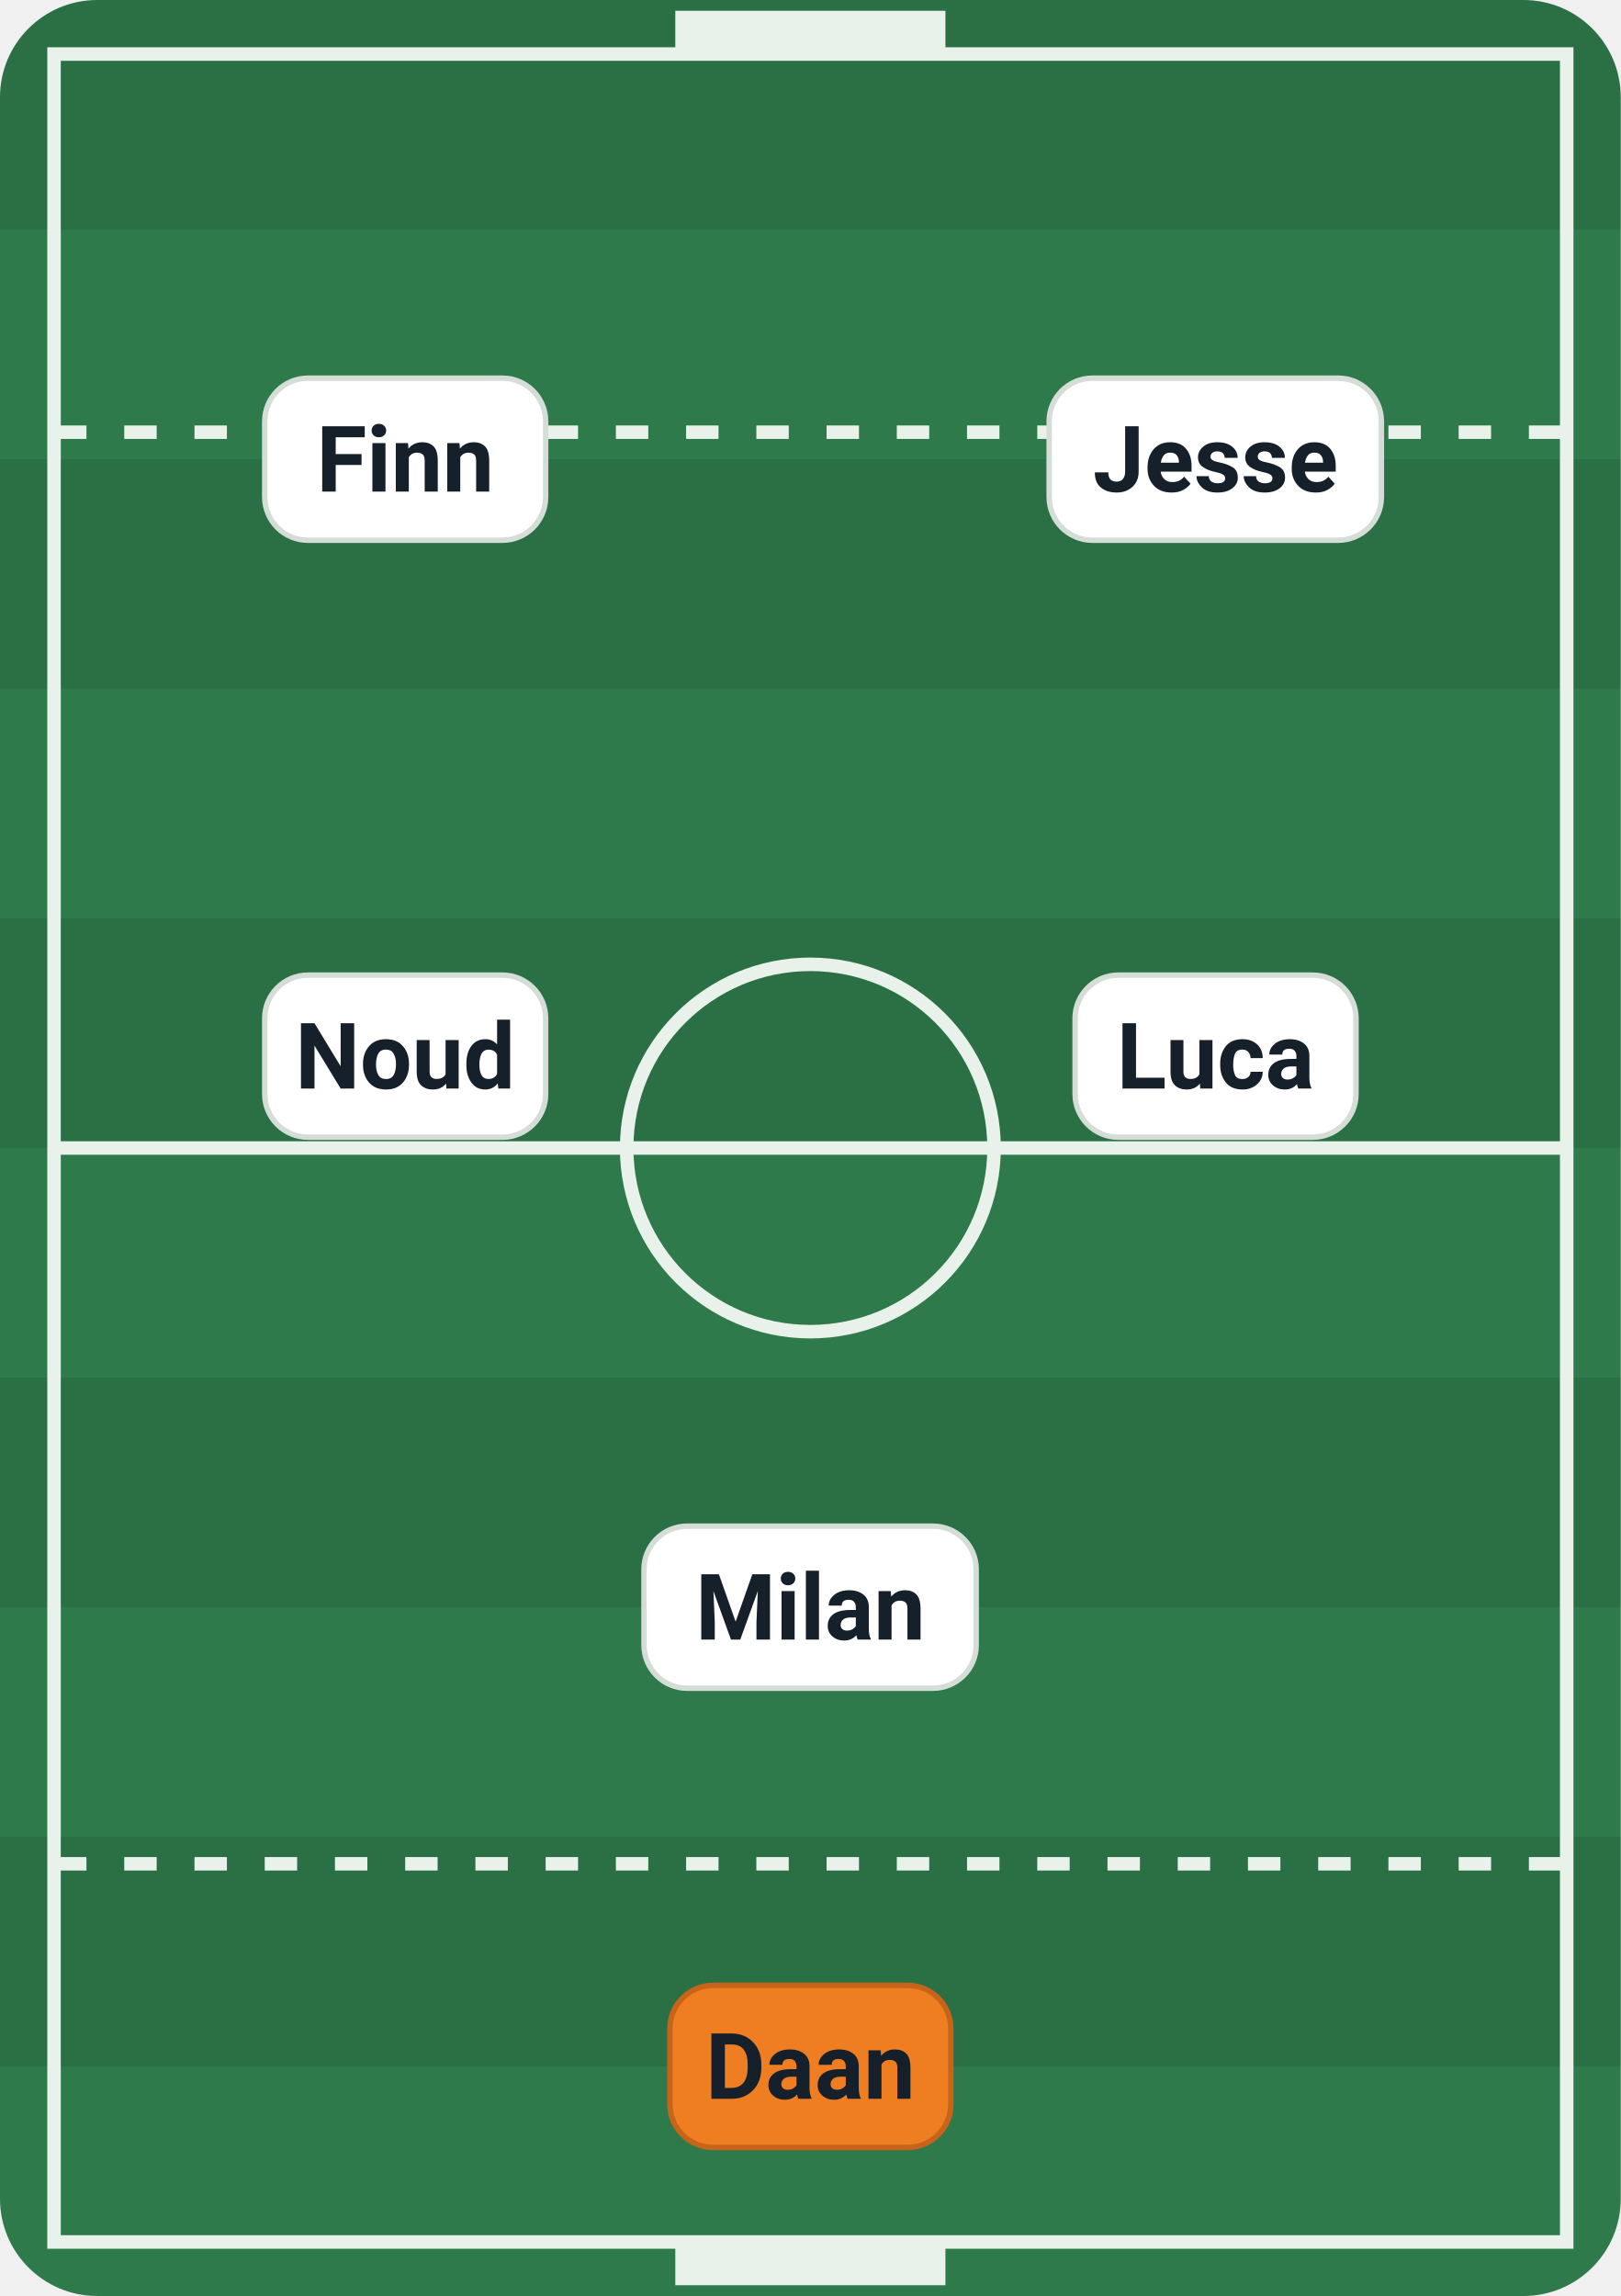
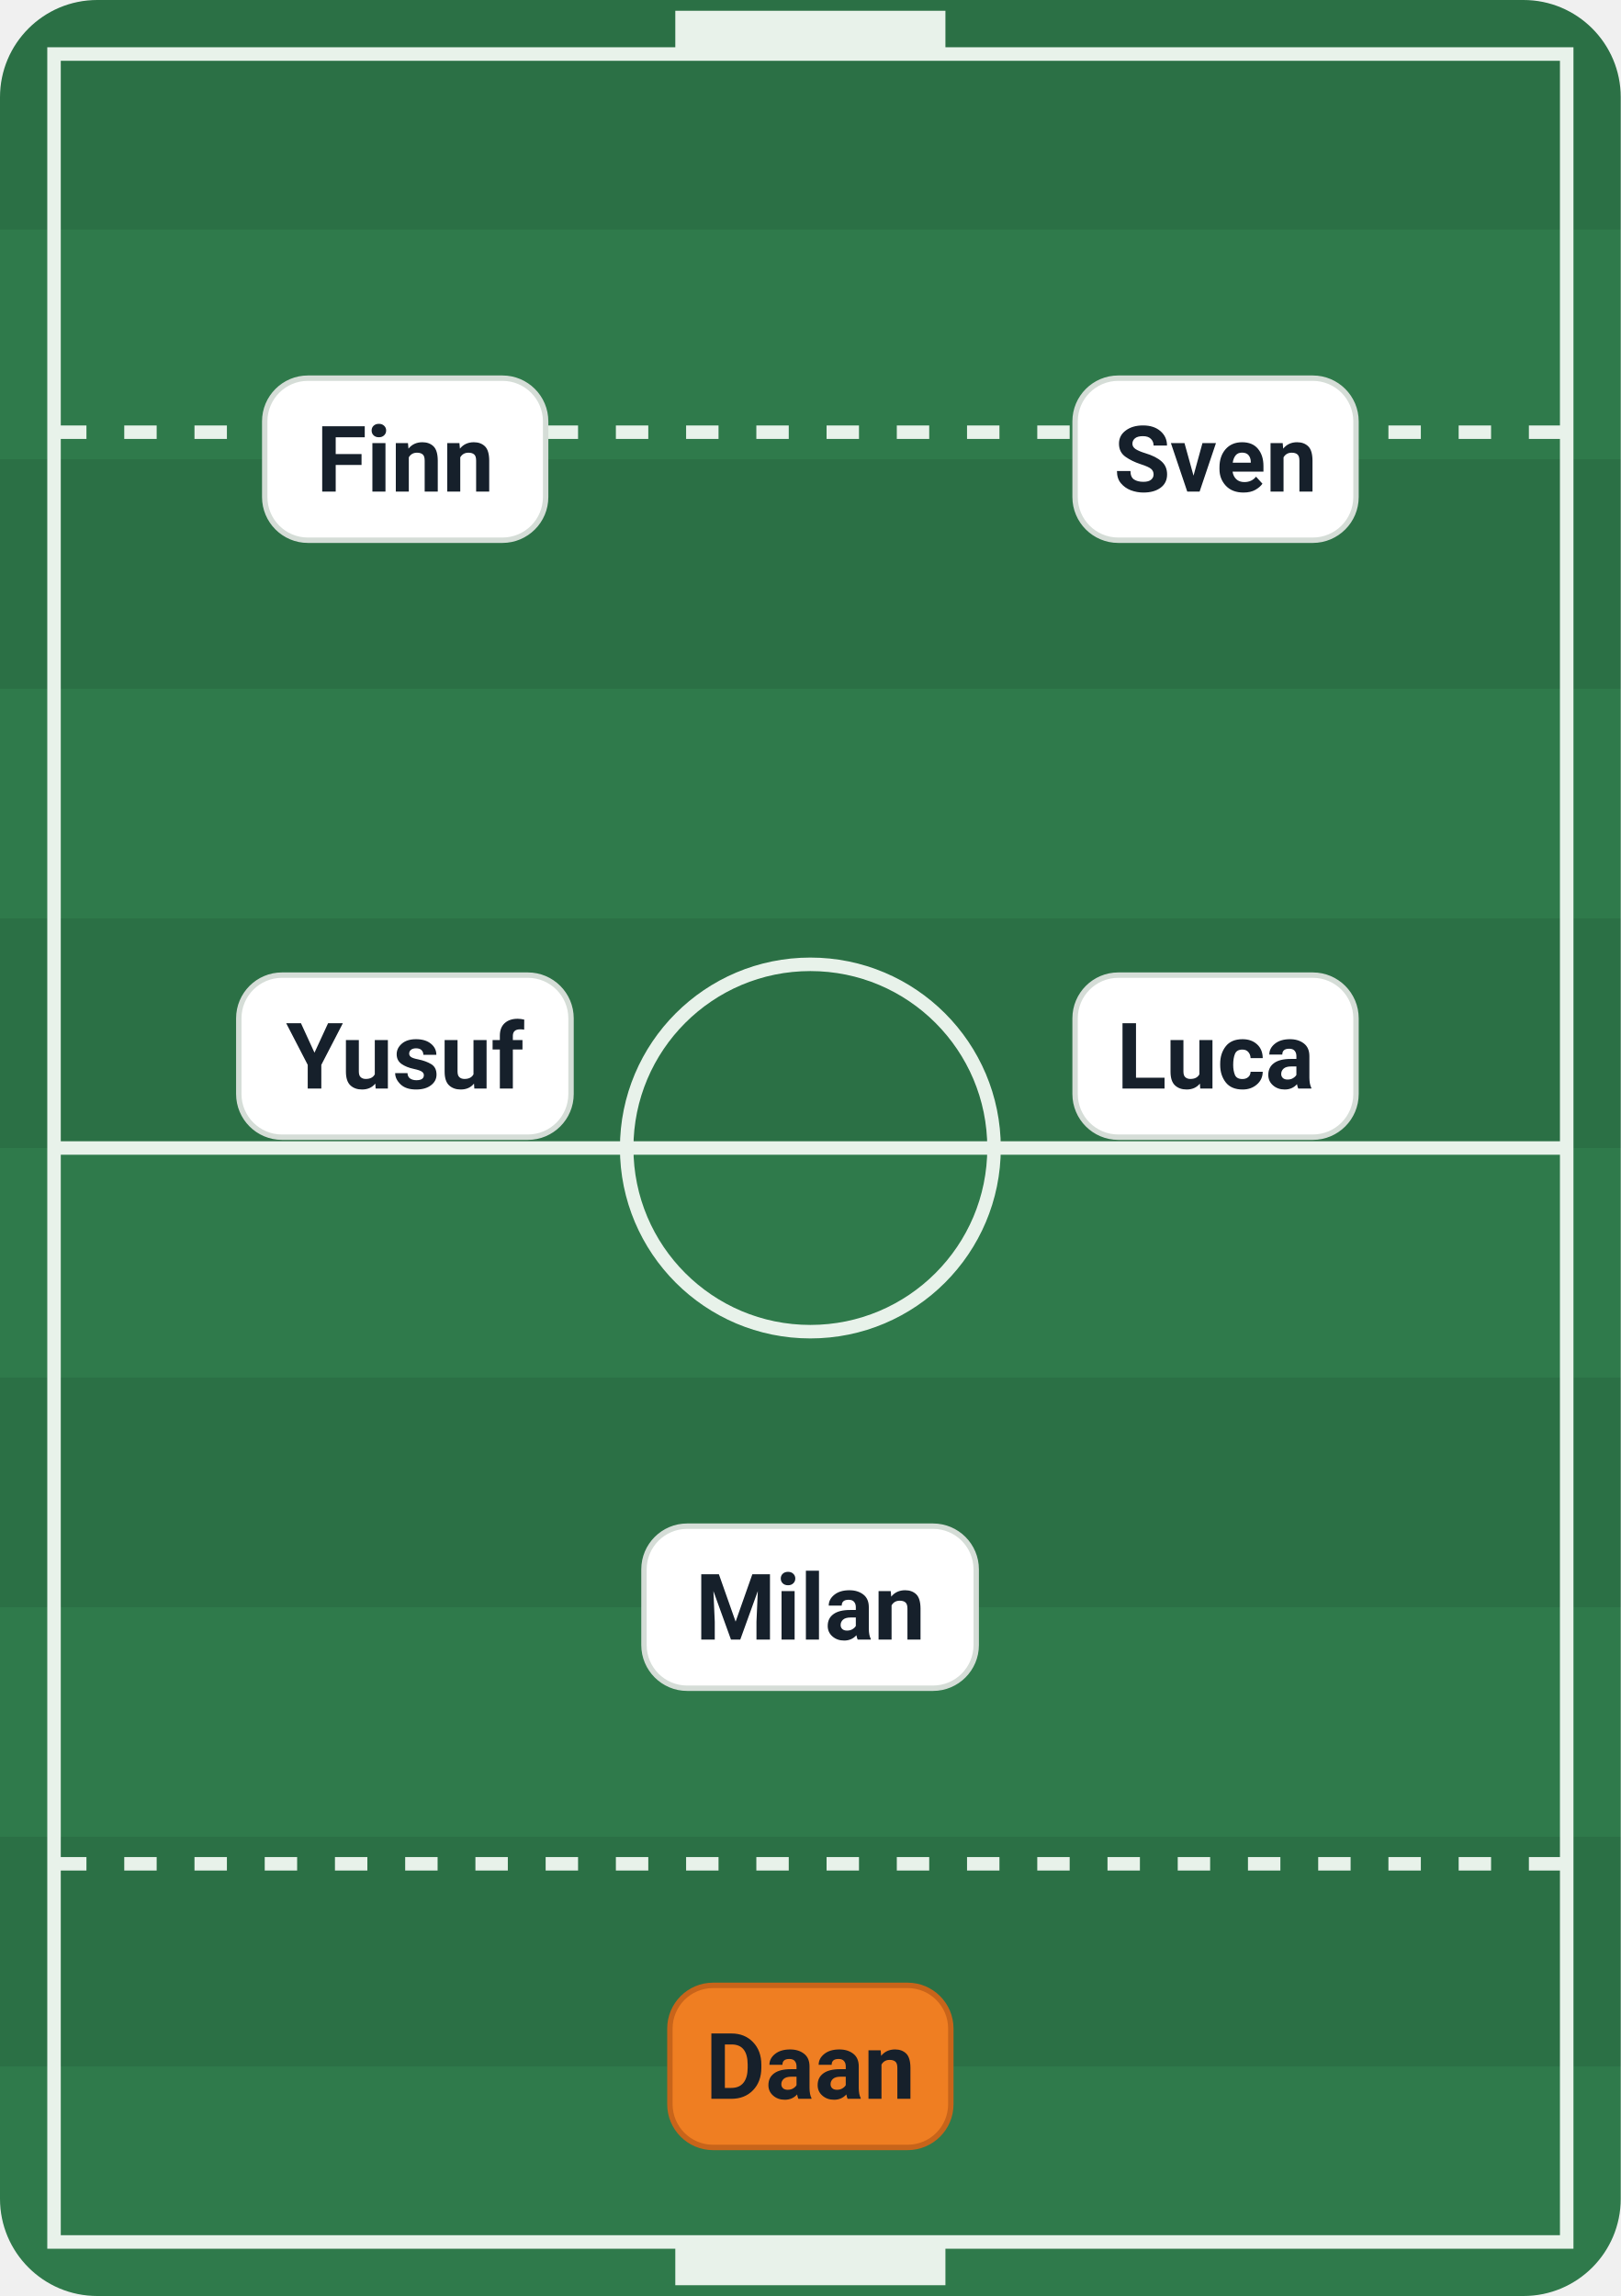
<svg xmlns="http://www.w3.org/2000/svg" viewBox="0 0 300 425" width="300" height="425" role="img" font-family="system-ui, -apple-system, Segoe UI, Roboto, sans-serif">
  <clipPath id="r">
    <rect width="300" height="425" rx="18" />
  </clipPath>
  <g clip-path="url(#r)">
    <rect x="0" y="0.0" width="300" height="42.5" fill="#2B7045" />
    <rect x="0" y="42.5" width="300" height="42.5" fill="#2F7A4B" />
    <rect x="0" y="85.0" width="300" height="42.5" fill="#2B7045" />
    <rect x="0" y="127.5" width="300" height="42.5" fill="#2F7A4B" />
    <rect x="0" y="170.0" width="300" height="42.5" fill="#2B7045" />
    <rect x="0" y="212.5" width="300" height="42.5" fill="#2F7A4B" />
    <rect x="0" y="255.0" width="300" height="42.5" fill="#2B7045" />
    <rect x="0" y="297.5" width="300" height="42.5" fill="#2F7A4B" />
    <rect x="0" y="340.0" width="300" height="42.5" fill="#2B7045" />
    <rect x="0" y="382.5" width="300" height="42.5" fill="#2F7A4B" />
    <rect x="10" y="10" width="280" height="405" fill="none" stroke="#E8F2EA" stroke-width="2.5" />
    <line x1="10" y1="212.5" x2="290" y2="212.5" fill="none" stroke="#E8F2EA" stroke-width="2.5" />
    <circle cx="150.0" cy="212.5" r="34" fill="none" stroke="#E8F2EA" stroke-width="2.5" />
    <line x1="10" y1="80.0" x2="290" y2="80.0" fill="none" stroke="#E8F2EA" stroke-width="2.5" stroke-dasharray="6 7" />
    <line x1="10" y1="345.0" x2="290" y2="345.0" fill="none" stroke="#E8F2EA" stroke-width="2.5" stroke-dasharray="6 7" />
    <rect x="125.0" y="2" width="50.0" height="8" fill="#E8F2EA" />
    <rect x="125.0" y="415" width="50.0" height="8" fill="#E8F2EA" />
  </g>
  <rect x="124.0" y="367.5" width="52.0" height="30" rx="8" fill="#EF7E22" stroke="#C8641A" />
  <text x="150.0" y="388.5" text-anchor="middle" font-size="17" font-weight="700" fill="#16202B">Daan</text>
  <rect x="119.2" y="282.5" width="61.5" height="30" rx="8" fill="#FFFFFF" stroke="#D5DDD7" />
  <text x="150.0" y="303.5" text-anchor="middle" font-size="17" font-weight="700" fill="#16202B">Milan</text>
-   <rect x="49.0" y="180.5" width="52.0" height="30" rx="8" fill="#FFFFFF" stroke="#D5DDD7" />
-   <text x="75.0" y="201.5" text-anchor="middle" font-size="17" font-weight="700" fill="#16202B">Noud</text>
+   <rect x="44.2" y="180.5" width="61.5" height="30" rx="8" fill="#FFFFFF" stroke="#D5DDD7" />
+   <text x="75.0" y="201.5" text-anchor="middle" font-size="17" font-weight="700" fill="#16202B">Yusuf</text>
  <rect x="199.0" y="180.5" width="52.0" height="30" rx="8" fill="#FFFFFF" stroke="#D5DDD7" />
  <text x="225.0" y="201.5" text-anchor="middle" font-size="17" font-weight="700" fill="#16202B">Luca</text>
  <rect x="49.0" y="70.0" width="52.0" height="30" rx="8" fill="#FFFFFF" stroke="#D5DDD7" />
  <text x="75.0" y="91.0" text-anchor="middle" font-size="17" font-weight="700" fill="#16202B">Finn</text>
-   <rect x="194.2" y="70.0" width="61.5" height="30" rx="8" fill="#FFFFFF" stroke="#D5DDD7" />
-   <text x="225.0" y="91.0" text-anchor="middle" font-size="17" font-weight="700" fill="#16202B">Jesse</text>
+   <rect x="199.0" y="70.0" width="52.0" height="30" rx="8" fill="#FFFFFF" stroke="#D5DDD7" />
+   <text x="225.0" y="91.0" text-anchor="middle" font-size="17" font-weight="700" fill="#16202B">Sven</text>
</svg>
